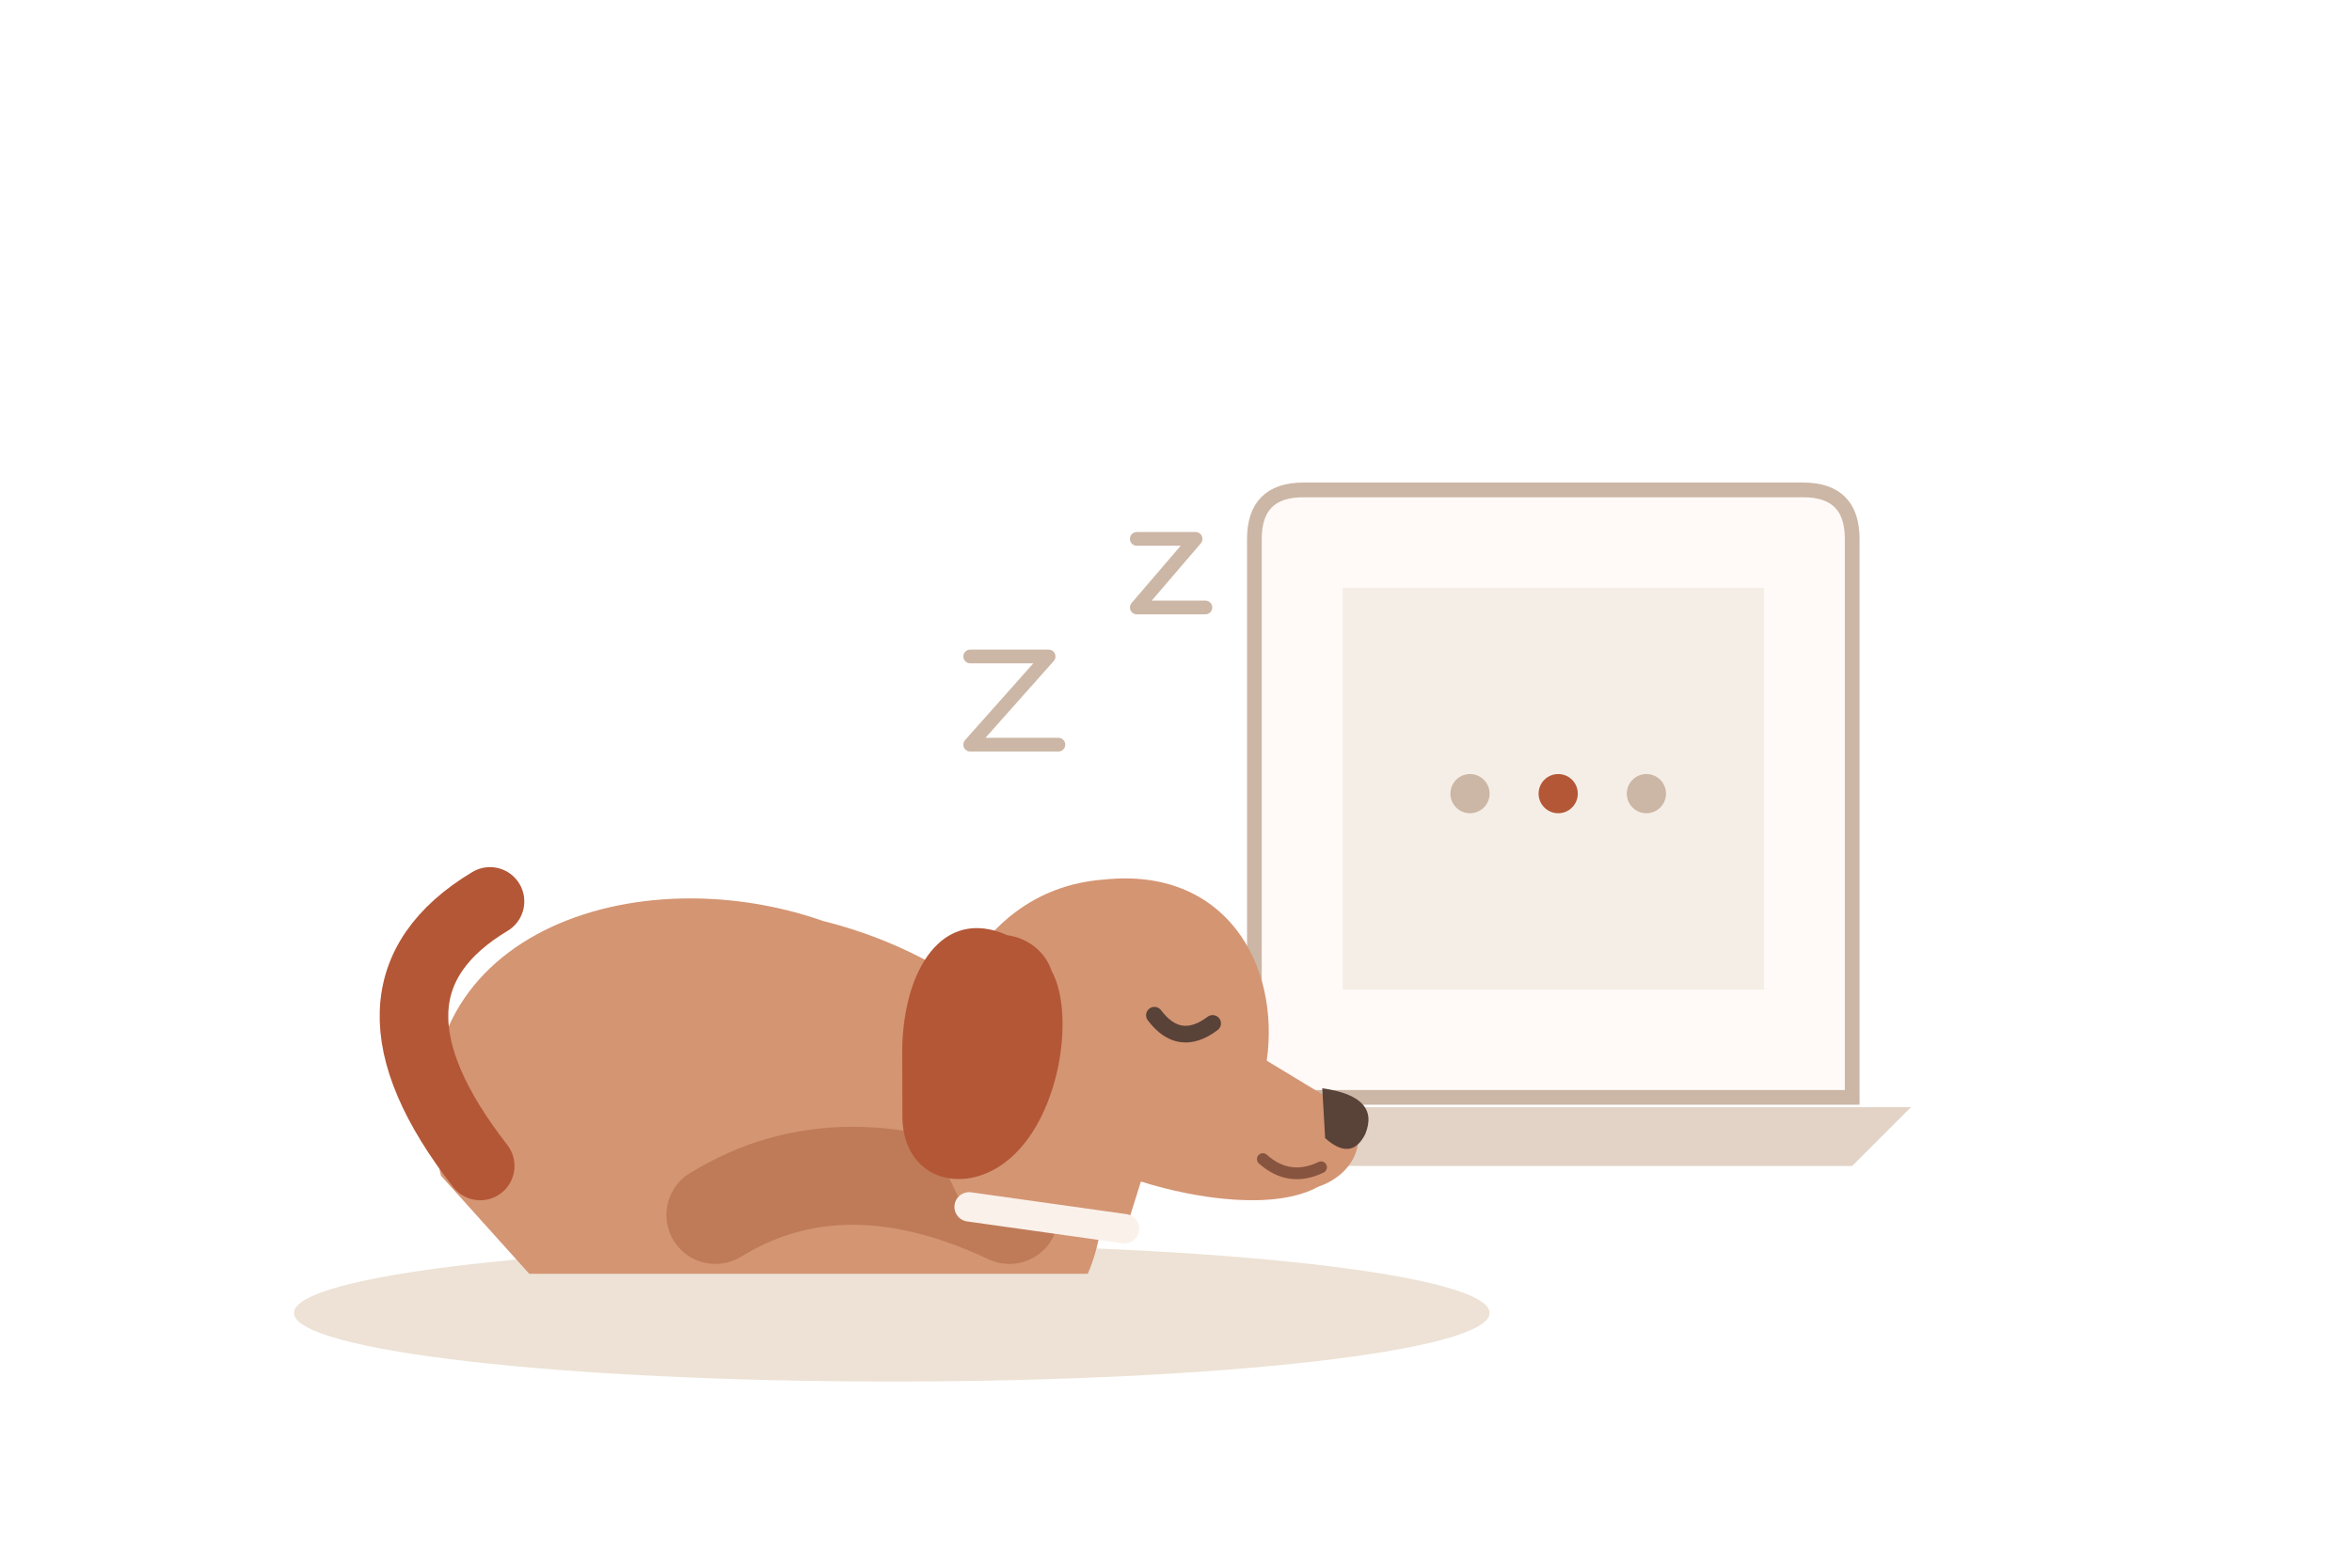
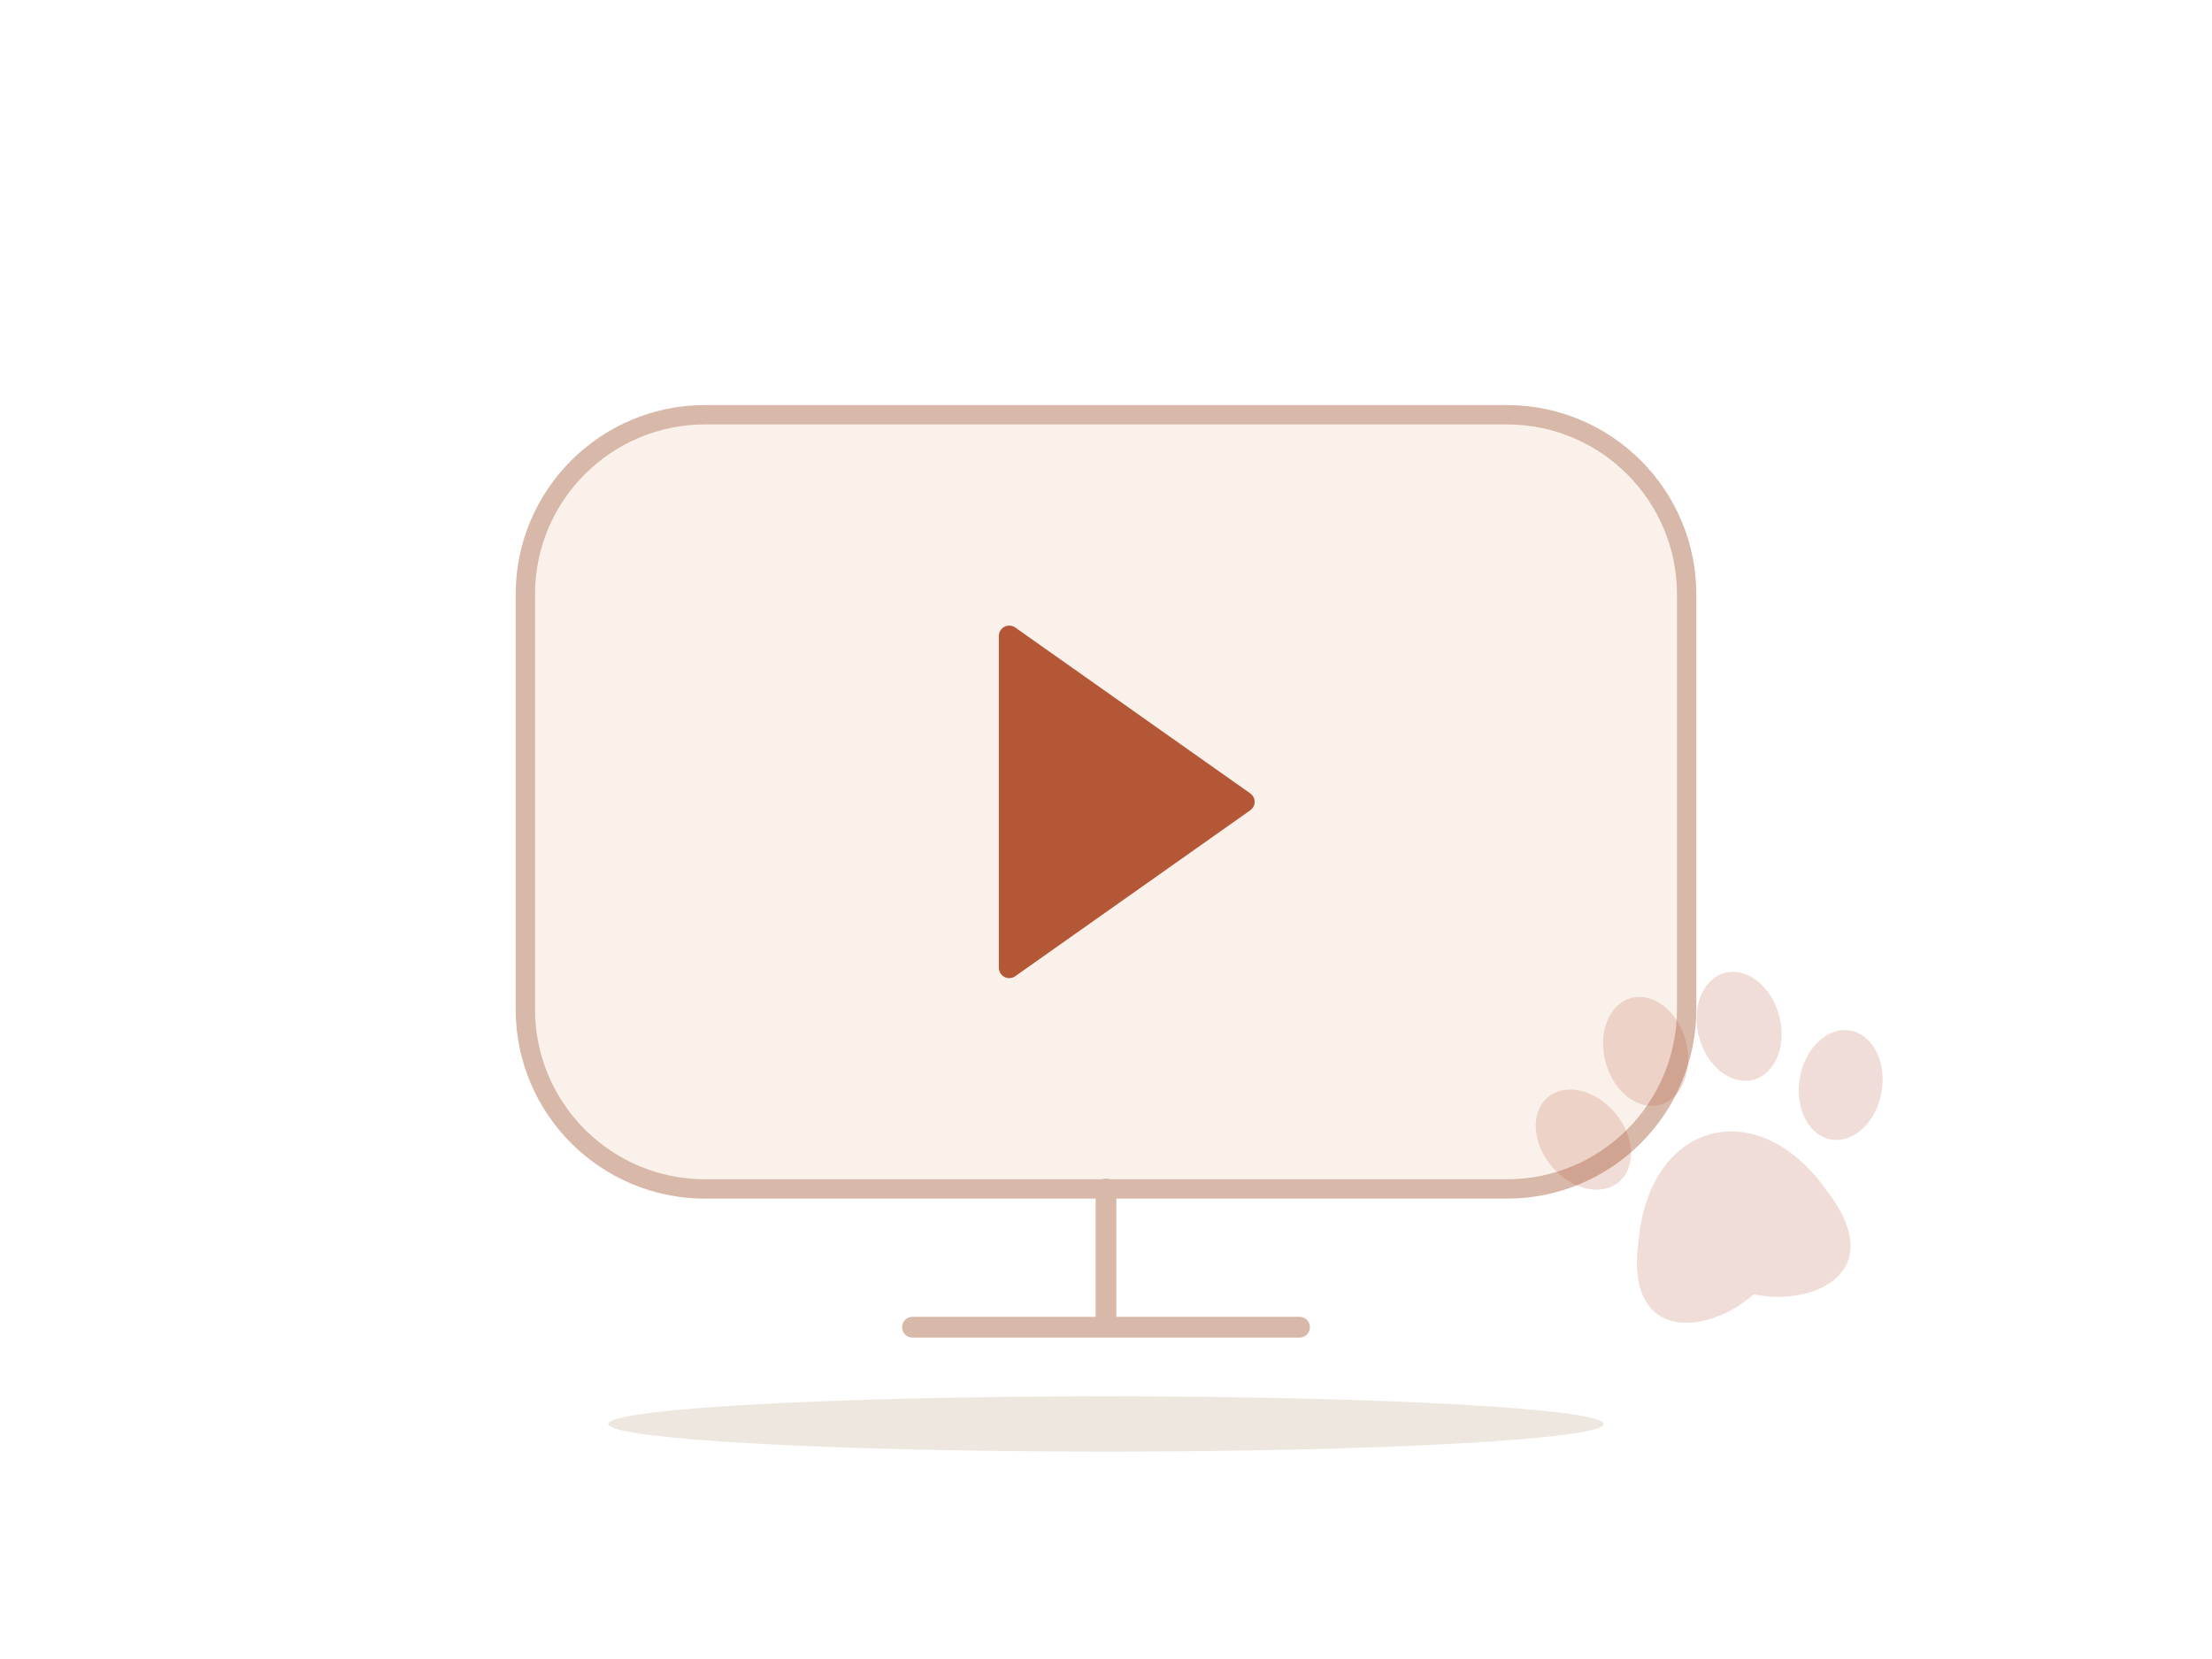
- <svg xmlns="http://www.w3.org/2000/svg" viewBox="0 0 240 160" fill="none">
-   <path d="M133 50h51q5 0 5 5v57h-61V55q0-5 5-5Z" fill="#fffaf7" stroke="#ccb6a5" stroke-width="1.5" />
-   <path d="M137 60h43v41h-43Z" fill="#f5eee6" />
-   <path d="M123 113h72l-6 6h-60Z" fill="#e2d3c6" />
-   <circle cx="150" cy="81" r="2" fill="#ccb6a5" />
-   <circle cx="159" cy="81" r="2" fill="#b45736" />
-   <circle cx="168" cy="81" r="2" fill="#ccb6a5" />
-   <ellipse cx="91" cy="134" rx="61" ry="7" fill="#ede2d5" />
-   <path d="M45 120C39 96 64 87 84 94C104 99 117 116 111 130H54Z" fill="#d49573" />
-   <path d="M49 119q-14-18 1-27" fill="none" stroke="#b45736" stroke-width="7" stroke-linecap="round" />
-   <path d="M73 124q13-8 30 0" fill="none" stroke="#bf7b58" stroke-width="10" stroke-linecap="round" />
-   <g transform="translate(89 85) rotate(8 24 24)">
-     <path d="M8 35C4 25 7 8 21 5C33 2 40 11 40 21L47 24C52 26 51 31 47 33C43 36 35 36 29 35L28 41H12Z" fill="#d49573" />
-     <path d="M12 12C5 10 2 17 3 25L4 32C5 38 11 39 15 35C20 30 20 19 17 15C16 13 14 12 12 12Z" fill="#b45736" />
-     <path d="M28 18q3 3 6 0" stroke="#594238" stroke-width="1.7" stroke-linecap="round" />
-     <path d="M46 23q6 0 5 4q-1 3-4 1Z" fill="#594238" />
-     <path d="M41 31q3 2 6 0" stroke="#87543f" stroke-width="1.2" stroke-linecap="round" />
-     <path d="M12 40h16" stroke="#faf1eb" stroke-width="3" stroke-linecap="round" />
+ <svg xmlns="http://www.w3.org/2000/svg" viewBox="0 0 160 120" fill="none">
+   <style>
+ .float{animation:float 5s ease-in-out infinite;transform-box:fill-box;transform-origin:center}
+ .tilt{animation:tilt 5s ease-in-out infinite;transform-box:fill-box;transform-origin:center}
+ .paw{opacity:.2;animation:step 2.4s ease-in-out infinite;transform-box:fill-box;transform-origin:center}
+ .second{animation-delay:.6s}.third{animation-delay:1.2s}.fourth{animation-delay:1.8s}
+ .nose{animation:sniff 2.4s ease-in-out infinite;transform-box:fill-box;transform-origin:center}
+ @keyframes float{0%,100%{transform:translateY(0)}50%{transform:translateY(-2px)}}
+ @keyframes tilt{0%,100%{transform:rotate(-3deg)}50%{transform:rotate(3deg)}}
+ @keyframes step{0%,65%,100%{opacity:.2;transform:scale(.94)}20%,40%{opacity:1;transform:scale(1)}}
+ @keyframes sniff{0%,100%{transform:rotate(-4deg)}50%{transform:rotate(4deg)}}
+ @media(prefers-reduced-motion:reduce){.float,.tilt,.paw,.nose{animation:none}.paw{opacity:.7}}
+ </style>
+   <ellipse cx="80" cy="103" rx="36" ry="2" fill="#eee7df" />
+   <g class="float">
+     <rect x="38" y="30" width="84" height="56" rx="13" fill="#faf1eb" stroke="#d8b8a8" stroke-width="1.4" />
+     <path d="M73 46l17 12-17 12Z" fill="#b45736" stroke="#b45736" stroke-width="1.5" stroke-linejoin="round" />
+     <path d="M66 96h28M80 86v10" stroke="#d8b8a8" stroke-width="1.5" stroke-linecap="round" />
  </g>
-   <path d="M99 67h8l-8 9h9m8-21h6l-6 7h7" stroke="#ccb6a5" stroke-width="1.4" stroke-linecap="round" stroke-linejoin="round" />
+   <g transform="translate(124 83) rotate(-15)">
+     <g class="paw " fill="#b45736">
+       <path d="M-7 5C-4-3 4-3 7 5C10 12 4 13 0 11C-4 13-10 12-7 5Z" />
+       <ellipse cx="-9" cy="-3" rx="3" ry="4" transform="rotate(-25 -9 -3)" />
+       <ellipse cx="-3" cy="-8" rx="3" ry="4" />
+       <ellipse cx="4" cy="-8" rx="3" ry="4" />
+       <ellipse cx="10" cy="-2" rx="3" ry="4" transform="rotate(25 10 -2)" />
+     </g>
+   </g>
</svg>
